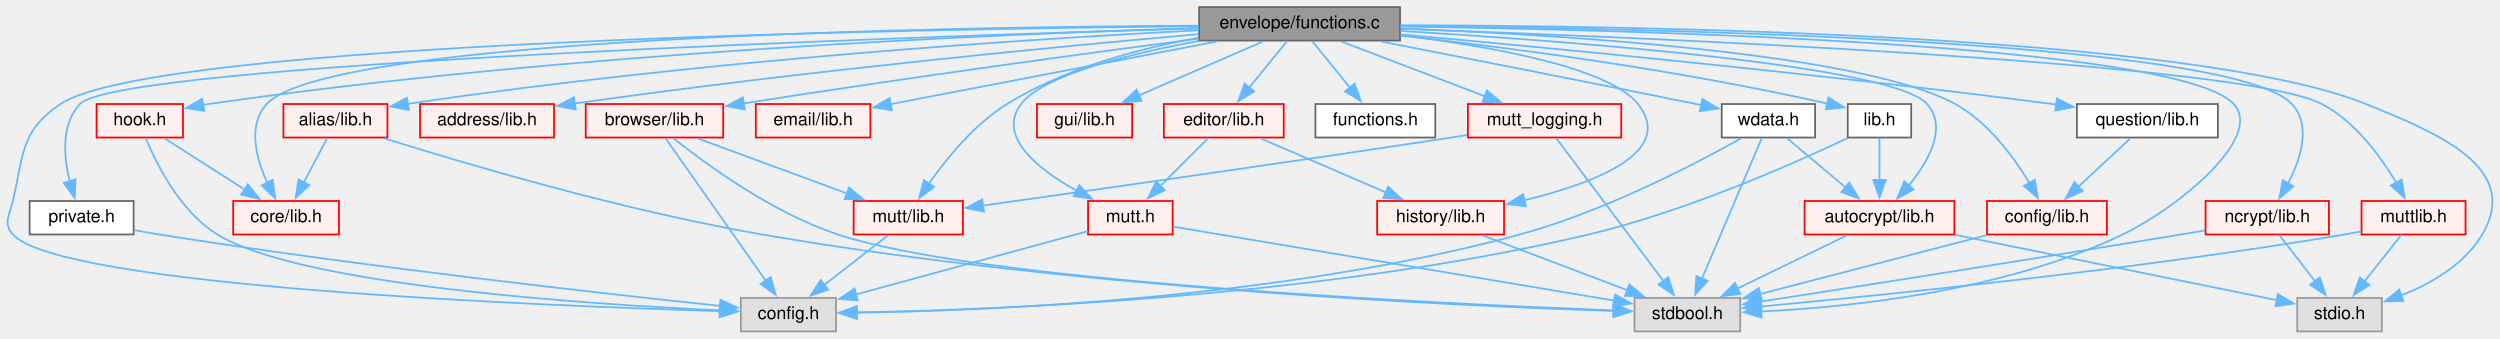
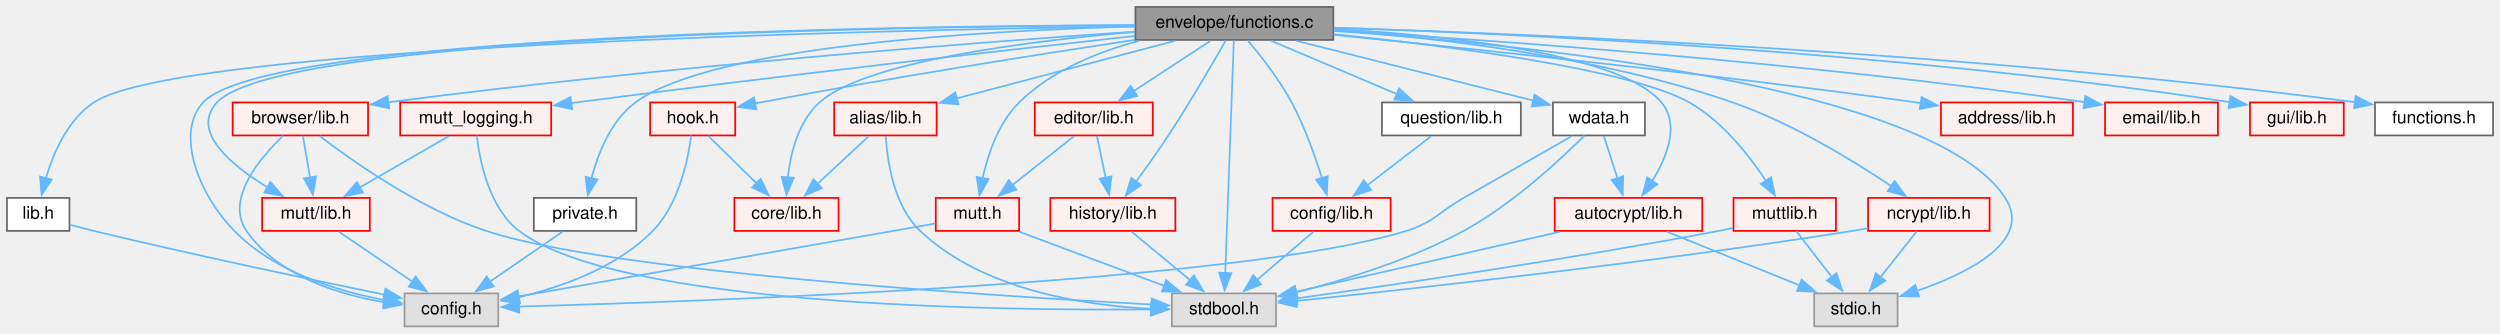
- <svg xmlns="http://www.w3.org/2000/svg" xmlns:xlink="http://www.w3.org/1999/xlink" width="1418pt" height="192pt" viewBox="0.00 0.00 1418.36 192.00">
+ <svg xmlns="http://www.w3.org/2000/svg" xmlns:xlink="http://www.w3.org/1999/xlink" width="1440pt" height="192pt" viewBox="0.00 0.00 1440.00 192.00">
  <g id="graph0" class="graph" transform="scale(1 1) rotate(0) translate(4 188)">
    <g id="node1" class="node">
      <g id="a_node1">
        <a xlink:title="Envelope functions.">
-           <polygon fill="#999999" stroke="#666666" points="790.31,-184 676.31,-184 676.31,-165 790.31,-165 790.31,-184" />
-           <text text-anchor="middle" x="733.31" y="-172" font-family="Helvetica,sans-Serif" font-size="10.00">envelope/functions.c</text>
+           <polygon fill="#999999" stroke="#666666" points="764,-184 650,-184 650,-165 764,-165 764,-184" />
+           <text text-anchor="middle" x="707" y="-172" font-family="Helvetica,sans-Serif" font-size="10.00">envelope/functions.c</text>
        </a>
      </g>
    </g>
    <g id="node2" class="node">
      <g id="a_node2">
        <a xlink:title=" ">
-           <polygon fill="#e0e0e0" stroke="#999999" points="470.31,-19 416.31,-19 416.31,0 470.31,0 470.31,-19" />
-           <text text-anchor="middle" x="443.31" y="-7" font-family="Helvetica,sans-Serif" font-size="10.00">config.h</text>
+           <polygon fill="#e0e0e0" stroke="#999999" points="283,-19 229,-19 229,0 283,0 283,-19" />
+           <text text-anchor="middle" x="256" y="-7" font-family="Helvetica,sans-Serif" font-size="10.00">config.h</text>
        </a>
      </g>
    </g>
    <g id="edge1" class="edge">
-       <path fill="none" stroke="#63b8ff" d="M676.01,-173.14C517.86,-171.68 83.41,-164.47 30.31,-129 7.66,-113.88 9.47,-100.53 3.31,-74 1.4,-65.77 -2.35,-61.26 3.31,-55 29.99,-25.48 301.96,-14.59 404.48,-11.51" />
-       <polygon fill="#63b8ff" stroke="#63b8ff" points="404.43,-15.02 414.33,-11.23 404.23,-8.02 404.43,-15.02" />
+       <path fill="none" stroke="#63b8ff" d="M649.7,-173.53C507.83,-173.01 149.03,-167.83 113,-129 97.17,-111.94 109.4,-77.16 131,-55 153.86,-31.54 189.89,-20.42 217.4,-15.16" />
+       <polygon fill="#63b8ff" stroke="#63b8ff" points="217.85,-18.63 227.12,-13.5 216.67,-11.73 217.85,-18.63" />
    </g>
    <g id="node3" class="node">
      <g id="a_node3">
        <a xlink:title=" ">
-           <polygon fill="#e0e0e0" stroke="#999999" points="983.31,-19 923.31,-19 923.31,0 983.31,0 983.31,-19" />
-           <text text-anchor="middle" x="953.31" y="-7" font-family="Helvetica,sans-Serif" font-size="10.00">stdbool.h</text>
+           <polygon fill="#e0e0e0" stroke="#999999" points="731,-19 671,-19 671,0 731,0 731,-19" />
+           <text text-anchor="middle" x="701" y="-7" font-family="Helvetica,sans-Serif" font-size="10.00">stdbool.h</text>
        </a>
      </g>
    </g>
    <g id="edge2" class="edge">
-       <path fill="none" stroke="#63b8ff" d="M790.38,-172.97C920.78,-171.17 1231.78,-163.28 1263.31,-129 1280.67,-110.12 1231.54,-70.01 1200.31,-55 1133.27,-22.78 1045.81,-13.75 994.97,-11.3" />
-       <polygon fill="#63b8ff" stroke="#63b8ff" points="995.43,-7.81 985.3,-10.9 995.15,-14.81 995.43,-7.81" />
+       <path fill="none" stroke="#63b8ff" d="M706.68,-164.74C705.75,-139.53 703.06,-66.36 701.74,-30.62" />
+       <polygon fill="#63b8ff" stroke="#63b8ff" points="705.25,-30.68 701.38,-20.82 698.25,-30.94 705.25,-30.68" />
    </g>
    <g id="node4" class="node">
      <g id="a_node4">
        <a xlink:title=" ">
-           <polygon fill="#e0e0e0" stroke="#999999" points="1347.31,-19 1299.31,-19 1299.31,0 1347.31,0 1347.31,-19" />
-           <text text-anchor="middle" x="1323.31" y="-7" font-family="Helvetica,sans-Serif" font-size="10.00">stdio.h</text>
+           <polygon fill="#e0e0e0" stroke="#999999" points="1089,-19 1041,-19 1041,0 1089,0 1089,-19" />
+           <text text-anchor="middle" x="1065" y="-7" font-family="Helvetica,sans-Serif" font-size="10.00">stdio.h</text>
        </a>
      </g>
    </g>
    <g id="edge3" class="edge">
-       <path fill="none" stroke="#63b8ff" d="M790.52,-173.71C921.6,-173.5 1239.93,-168.76 1338.31,-129 1379.17,-112.49 1426.75,-92.93 1404.31,-55 1394.32,-38.12 1375.41,-27.22 1358.37,-20.43" />
-       <polygon fill="#63b8ff" stroke="#63b8ff" points="1359.57,-17.14 1348.98,-17.05 1357.2,-23.73 1359.57,-17.14" />
+       <path fill="none" stroke="#63b8ff" d="M764.34,-170.2C874.67,-162.44 1109.31,-138.53 1151,-74 1166.92,-49.36 1130.39,-30.93 1100.11,-20.45" />
+       <polygon fill="#63b8ff" stroke="#63b8ff" points="1101.37,-17.18 1090.78,-17.41 1099.21,-23.84 1101.37,-17.18" />
    </g>
    <g id="node5" class="node">
      <g id="a_node5">
        <a xlink:href="envelope_2private_8h.html" target="_top" xlink:title="Private Envelope Data.">
-           <polygon fill="white" stroke="#666666" points="71.81,-74 12.81,-74 12.81,-55 71.81,-55 71.81,-74" />
-           <text text-anchor="middle" x="42.31" y="-62" font-family="Helvetica,sans-Serif" font-size="10.00">private.h</text>
+           <polygon fill="white" stroke="#666666" points="362.5,-74 303.5,-74 303.5,-55 362.5,-55 362.5,-74" />
+           <text text-anchor="middle" x="333" y="-62" font-family="Helvetica,sans-Serif" font-size="10.00">private.h</text>
        </a>
      </g>
    </g>
    <g id="edge4" class="edge">
-       <path fill="none" stroke="#63b8ff" d="M675.82,-171.92C513.66,-167.19 62.9,-152.02 41.31,-129 30.58,-117.55 32.08,-99.21 35.54,-85.18" />
-       <polygon fill="#63b8ff" stroke="#63b8ff" points="38.87,-86.27 38.39,-75.68 32.16,-84.26 38.87,-86.27" />
+       <path fill="none" stroke="#63b8ff" d="M649.69,-172.71C563.66,-170.44 406.48,-161.79 362,-129 347.83,-118.55 340.4,-99.5 336.63,-84.99" />
+       <polygon fill="#63b8ff" stroke="#63b8ff" points="340.13,-84.64 334.57,-75.62 333.3,-86.14 340.13,-84.64" />
    </g>
    <g id="node6" class="node">
      <g id="a_node6">
        <a xlink:href="mutt_2lib_8h.html" target="_top" xlink:title="Convenience wrapper for the library headers.">
-           <polygon fill="#fff0f0" stroke="red" points="542.31,-74 480.31,-74 480.31,-55 542.31,-55 542.31,-74" />
-           <text text-anchor="middle" x="511.31" y="-62" font-family="Helvetica,sans-Serif" font-size="10.00">mutt/lib.h</text>
+           <polygon fill="#fff0f0" stroke="red" points="209,-74 147,-74 147,-55 209,-55 209,-74" />
+           <text text-anchor="middle" x="178" y="-62" font-family="Helvetica,sans-Serif" font-size="10.00">mutt/lib.h</text>
        </a>
      </g>
    </g>
    <g id="edge6" class="edge">
-       <path fill="none" stroke="#63b8ff" d="M675.82,-166.56C642.24,-160.51 600.15,-149.36 567.31,-129 548.81,-117.53 532.98,-98.09 522.92,-83.73" />
-       <polygon fill="#63b8ff" stroke="#63b8ff" points="525.96,-81.99 517.49,-75.62 520.14,-85.88 525.96,-81.99" />
+       <path fill="none" stroke="#63b8ff" d="M649.7,-173.47C509.21,-172.79 156.46,-167.26 121,-129 105.61,-112.4 128.9,-92.99 150.18,-80.04" />
+       <polygon fill="#63b8ff" stroke="#63b8ff" points="151.73,-83.19 158.66,-75.17 148.25,-77.12 151.73,-83.19" />
    </g>
    <g id="node7" class="node">
      <g id="a_node7">
        <a xlink:href="address_2lib_8h.html" target="_top" xlink:title="Email Address Handling.">
-           <polygon fill="#fff0f0" stroke="red" points="310.31,-129 234.31,-129 234.31,-110 310.31,-110 310.31,-129" />
-           <text text-anchor="middle" x="272.31" y="-117" font-family="Helvetica,sans-Serif" font-size="10.00">address/lib.h</text>
+           <polygon fill="#fff0f0" stroke="red" points="1190,-129 1114,-129 1114,-110 1190,-110 1190,-129" />
+           <text text-anchor="middle" x="1152" y="-117" font-family="Helvetica,sans-Serif" font-size="10.00">address/lib.h</text>
        </a>
      </g>
    </g>
    <g id="edge8" class="edge">
-       <path fill="none" stroke="#63b8ff" d="M675.89,-168.64C597.99,-161.76 454.27,-148.04 321.88,-129.28" />
-       <polygon fill="#63b8ff" stroke="#63b8ff" points="322.64,-125.85 312.24,-127.9 321.65,-132.78 322.64,-125.85" />
+       <path fill="none" stroke="#63b8ff" d="M764.39,-167.9C841.03,-160.21 980.97,-145.46 1100,-129 1100.83,-128.88 1101.67,-128.77 1102.52,-128.65" />
+       <polygon fill="#63b8ff" stroke="#63b8ff" points="1102.82,-132.14 1112.2,-127.2 1101.79,-125.22 1102.82,-132.14" />
    </g>
    <g id="node8" class="node">
      <g id="a_node8">
        <a xlink:href="config_2lib_8h.html" target="_top" xlink:title="Convenience wrapper for the config headers.">
-           <polygon fill="#fff0f0" stroke="red" points="1191.31,-74 1123.31,-74 1123.31,-55 1191.31,-55 1191.31,-74" />
-           <text text-anchor="middle" x="1157.31" y="-62" font-family="Helvetica,sans-Serif" font-size="10.00">config/lib.h</text>
+           <polygon fill="#fff0f0" stroke="red" points="797,-74 729,-74 729,-55 797,-55 797,-74" />
+           <text text-anchor="middle" x="763" y="-62" font-family="Helvetica,sans-Serif" font-size="10.00">config/lib.h</text>
        </a>
      </g>
    </g>
    <g id="edge9" class="edge">
-       <path fill="none" stroke="#63b8ff" d="M790.74,-171.82C881.32,-168.32 1052.49,-157.98 1105.31,-129 1124.01,-118.74 1138.62,-98.77 1147.53,-83.95" />
-       <polygon fill="#63b8ff" stroke="#63b8ff" points="1150.37,-86.03 1152.24,-75.61 1144.27,-82.59 1150.37,-86.03" />
+       <path fill="none" stroke="#63b8ff" d="M714.64,-164.82C721.93,-156.2 732.81,-142.39 740,-129 747.48,-115.07 753.47,-98.19 757.45,-85.33" />
+       <polygon fill="#63b8ff" stroke="#63b8ff" points="760.76,-86.51 760.22,-75.92 754.04,-84.53 760.76,-86.51" />
    </g>
    <g id="node9" class="node">
      <g id="a_node9">
        <a xlink:href="email_2lib_8h.html" target="_top" xlink:title="Structs that make up an email.">
-           <polygon fill="#fff0f0" stroke="red" points="489.81,-129 424.81,-129 424.81,-110 489.81,-110 489.81,-129" />
-           <text text-anchor="middle" x="457.31" y="-117" font-family="Helvetica,sans-Serif" font-size="10.00">email/lib.h</text>
+           <polygon fill="#fff0f0" stroke="red" points="1273.5,-129 1208.5,-129 1208.5,-110 1273.5,-110 1273.5,-129" />
+           <text text-anchor="middle" x="1241" y="-117" font-family="Helvetica,sans-Serif" font-size="10.00">email/lib.h</text>
        </a>
      </g>
    </g>
    <g id="edge11" class="edge">
-       <path fill="none" stroke="#63b8ff" d="M686.49,-164.51C634.7,-154.56 551.89,-138.66 501.27,-128.94" />
-       <polygon fill="#63b8ff" stroke="#63b8ff" points="502.02,-125.52 491.54,-127.07 500.7,-132.4 502.02,-125.52" />
+       <path fill="none" stroke="#63b8ff" d="M764.43,-170.35C854.42,-164.97 1034.32,-152.41 1196.87,-129.14" />
+       <polygon fill="#63b8ff" stroke="#63b8ff" points="1197.15,-132.64 1206.55,-127.74 1196.15,-125.71 1197.15,-132.64" />
    </g>
    <g id="node10" class="node">
      <g id="a_node10">
        <a xlink:href="core_2lib_8h.html" target="_top" xlink:title="Convenience wrapper for the core headers.">
-           <polygon fill="#fff0f0" stroke="red" points="188.31,-74 128.31,-74 128.31,-55 188.31,-55 188.31,-74" />
-           <text text-anchor="middle" x="158.31" y="-62" font-family="Helvetica,sans-Serif" font-size="10.00">core/lib.h</text>
+           <polygon fill="#fff0f0" stroke="red" points="479,-74 419,-74 419,-55 479,-55 479,-74" />
+           <text text-anchor="middle" x="449" y="-62" font-family="Helvetica,sans-Serif" font-size="10.00">core/lib.h</text>
        </a>
      </g>
    </g>
    <g id="edge12" class="edge">
-       <path fill="none" stroke="#63b8ff" d="M676.01,-173.47C535.52,-172.79 182.77,-167.26 147.31,-129 136.27,-117.09 141.29,-98.26 147.7,-84.2" />
-       <polygon fill="#63b8ff" stroke="#63b8ff" points="150.71,-86 152.17,-75.51 144.49,-82.8 150.71,-86" />
+       <path fill="none" stroke="#63b8ff" d="M649.65,-169.62C587.65,-164.28 494.17,-152.52 468,-129 455.82,-118.05 451.31,-99.65 449.71,-85.47" />
+       <polygon fill="#63b8ff" stroke="#63b8ff" points="453.23,-85.62 449.03,-75.89 446.24,-86.12 453.23,-85.62" />
    </g>
    <g id="node11" class="node">
      <g id="a_node11">
        <a xlink:href="alias_2lib_8h.html" target="_top" xlink:title="Email Aliases.">
-           <polygon fill="#fff0f0" stroke="red" points="215.81,-129 156.81,-129 156.81,-110 215.81,-110 215.81,-129" />
-           <text text-anchor="middle" x="186.31" y="-117" font-family="Helvetica,sans-Serif" font-size="10.00">alias/lib.h</text>
+           <polygon fill="#fff0f0" stroke="red" points="535.5,-129 476.5,-129 476.5,-110 535.5,-110 535.5,-129" />
+           <text text-anchor="middle" x="506" y="-117" font-family="Helvetica,sans-Serif" font-size="10.00">alias/lib.h</text>
        </a>
      </g>
    </g>
    <g id="edge13" class="edge">
-       <path fill="none" stroke="#63b8ff" d="M675.89,-170.85C583.54,-166.08 396.14,-154.24 227.39,-129.1" />
-       <polygon fill="#63b8ff" stroke="#63b8ff" points="227.95,-125.65 217.54,-127.62 226.91,-132.57 227.95,-125.65" />
+       <path fill="none" stroke="#63b8ff" d="M672.9,-164.51C638.09,-155.33 584.03,-141.07 546.92,-131.29" />
+       <polygon fill="#63b8ff" stroke="#63b8ff" points="548.02,-127.96 537.46,-128.79 546.23,-134.73 548.02,-127.96" />
    </g>
    <g id="node12" class="node">
      <g id="a_node12">
        <a xlink:href="gui_2lib_8h.html" target="_top" xlink:title="Convenience wrapper for the gui headers.">
-           <polygon fill="#fff0f0" stroke="red" points="638.31,-129 584.31,-129 584.31,-110 638.31,-110 638.31,-129" />
-           <text text-anchor="middle" x="611.31" y="-117" font-family="Helvetica,sans-Serif" font-size="10.00">gui/lib.h</text>
+           <polygon fill="#fff0f0" stroke="red" points="1346,-129 1292,-129 1292,-110 1346,-110 1346,-129" />
+           <text text-anchor="middle" x="1319" y="-117" font-family="Helvetica,sans-Serif" font-size="10.00">gui/lib.h</text>
        </a>
      </g>
    </g>
    <g id="edge16" class="edge">
-       <path fill="none" stroke="#63b8ff" d="M712.61,-164.51C693.31,-156.12 664.25,-143.5 642.19,-133.92" />
-       <polygon fill="#63b8ff" stroke="#63b8ff" points="643.65,-130.74 633.09,-129.96 640.86,-137.16 643.65,-130.74" />
+       <path fill="none" stroke="#63b8ff" d="M764.16,-172.01C866.05,-168.72 1085.88,-158.75 1280.28,-129.18" />
+       <polygon fill="#63b8ff" stroke="#63b8ff" points="1280.72,-132.66 1290.07,-127.67 1279.66,-125.74 1280.72,-132.66" />
    </g>
    <g id="node13" class="node">
      <g id="a_node13">
        <a xlink:href="mutt_8h.html" target="_top" xlink:title="Many unsorted constants and some structs.">
-           <polygon fill="#fff0f0" stroke="red" points="661.31,-74 613.31,-74 613.31,-55 661.31,-55 661.31,-74" />
-           <text text-anchor="middle" x="637.31" y="-62" font-family="Helvetica,sans-Serif" font-size="10.00">mutt.h</text>
+           <polygon fill="#fff0f0" stroke="red" points="583,-74 535,-74 535,-55 583,-55 583,-74" />
+           <text text-anchor="middle" x="559" y="-62" font-family="Helvetica,sans-Serif" font-size="10.00">mutt.h</text>
        </a>
      </g>
    </g>
    <g id="edge17" class="edge">
-       <path fill="none" stroke="#63b8ff" d="M676.16,-164.79C636.14,-157.39 587.7,-145.36 575.31,-129 561.42,-110.66 584.84,-92.1 606.76,-79.83" />
-       <polygon fill="#63b8ff" stroke="#63b8ff" points="608.34,-82.95 615.57,-75.2 605.09,-76.75 608.34,-82.95" />
+       <path fill="none" stroke="#63b8ff" d="M652.34,-164.57C628.45,-158.2 601.67,-147.36 583,-129 571.16,-117.36 565.08,-99.3 562.01,-85.41" />
+       <polygon fill="#63b8ff" stroke="#63b8ff" points="565.47,-84.83 560.23,-75.62 558.58,-86.09 565.47,-84.83" />
    </g>
    <g id="node14" class="node">
      <g id="a_node14">
        <a xlink:href="envelope_2functions_8h.html" target="_top" xlink:title="Envelope functions.">
-           <polygon fill="white" stroke="#666666" points="810.31,-129 742.31,-129 742.31,-110 810.31,-110 810.31,-129" />
-           <text text-anchor="middle" x="776.31" y="-117" font-family="Helvetica,sans-Serif" font-size="10.00">functions.h</text>
+           <polygon fill="white" stroke="#666666" points="1432,-129 1364,-129 1364,-110 1432,-110 1432,-129" />
+           <text text-anchor="middle" x="1398" y="-117" font-family="Helvetica,sans-Serif" font-size="10.00">functions.h</text>
        </a>
      </g>
    </g>
    <g id="edge20" class="edge">
-       <path fill="none" stroke="#63b8ff" d="M740.41,-164.75C746.23,-157.58 754.64,-147.2 761.87,-138.3" />
-       <polygon fill="#63b8ff" stroke="#63b8ff" points="764.52,-140.59 768.1,-130.62 759.08,-136.18 764.52,-140.59" />
+       <path fill="none" stroke="#63b8ff" d="M764.45,-172C875.94,-168.55 1129.53,-158.12 1352.53,-129.15" />
+       <polygon fill="#63b8ff" stroke="#63b8ff" points="1352.84,-132.64 1362.3,-127.86 1351.93,-125.7 1352.84,-132.64" />
    </g>
    <g id="node15" class="node">
      <g id="a_node15">
        <a xlink:href="envelope_2lib_8h.html" target="_top" xlink:title="Envelope-editing Window.">
-           <polygon fill="white" stroke="#666666" points="1080.31,-129 1044.31,-129 1044.31,-110 1080.31,-110 1080.31,-129" />
-           <text text-anchor="middle" x="1062.31" y="-117" font-family="Helvetica,sans-Serif" font-size="10.00">lib.h</text>
+           <polygon fill="white" stroke="#666666" points="36,-74 0,-74 0,-55 36,-55 36,-74" />
+           <text text-anchor="middle" x="18" y="-62" font-family="Helvetica,sans-Serif" font-size="10.00">lib.h</text>
        </a>
      </g>
    </g>
    <g id="edge21" class="edge">
-       <path fill="none" stroke="#63b8ff" d="M790.58,-167.8C849.26,-161.35 943.21,-149.34 1032.66,-129.29" />
-       <polygon fill="#63b8ff" stroke="#63b8ff" points="1033.38,-132.72 1042.35,-127.08 1031.82,-125.9 1033.38,-132.72" />
+       <path fill="none" stroke="#63b8ff" d="M649.7,-172.83C498.92,-170.63 99.33,-161.73 50,-129 35.05,-119.08 26.76,-99.96 22.39,-85.29" />
+       <polygon fill="#63b8ff" stroke="#63b8ff" points="25.82,-84.58 19.95,-75.77 19.04,-86.32 25.82,-84.58" />
    </g>
    <g id="node16" class="node">
      <g id="a_node16">
-         <a xlink:href="autocrypt_2lib_8h.html" target="_top" xlink:title="Autocrypt end-to-end encryption.">
-           <polygon fill="#fff0f0" stroke="red" points="1104.81,-74 1019.81,-74 1019.81,-55 1104.81,-55 1104.81,-74" />
-           <text text-anchor="middle" x="1062.31" y="-62" font-family="Helvetica,sans-Serif" font-size="10.00">autocrypt/lib.h</text>
-         </a>
-       </g>
-     </g>
-     <g id="edge53" class="edge">
-       <path fill="none" stroke="#63b8ff" d="M790.46,-170.44C886.05,-164.73 1069.88,-151 1089.31,-129 1101.03,-115.72 1090.2,-96.59 1078.96,-82.81" />
-       <polygon fill="#63b8ff" stroke="#63b8ff" points="1081.64,-80.55 1072.39,-75.39 1076.4,-85.19 1081.64,-80.55" />
+         <a xlink:href="browser_2lib_8h.html" target="_top" xlink:title="Select a Mailbox from a list.">
+           <polygon fill="#fff0f0" stroke="red" points="208,-129 130,-129 130,-110 208,-110 208,-129" />
+           <text text-anchor="middle" x="169" y="-117" font-family="Helvetica,sans-Serif" font-size="10.00">browser/lib.h</text>
+         </a>
+       </g>
+     </g>
+     <g id="edge23" class="edge">
+       <path fill="none" stroke="#63b8ff" d="M649.62,-169.79C560.15,-163.68 381.75,-150.15 219.43,-129.07" />
+       <polygon fill="#63b8ff" stroke="#63b8ff" points="220.14,-125.63 209.77,-127.8 219.23,-132.57 220.14,-125.63" />
    </g>
    <g id="node17" class="node">
      <g id="a_node17">
-         <a xlink:href="browser_2lib_8h.html" target="_top" xlink:title="Select a Mailbox from a list.">
-           <polygon fill="#fff0f0" stroke="red" points="406.31,-129 328.31,-129 328.31,-110 406.31,-110 406.31,-129" />
-           <text text-anchor="middle" x="367.31" y="-117" font-family="Helvetica,sans-Serif" font-size="10.00">browser/lib.h</text>
-         </a>
-       </g>
-     </g>
-     <g id="edge26" class="edge">
-       <path fill="none" stroke="#63b8ff" d="M676.06,-166.12C614.69,-158.07 514.11,-144.47 417.71,-129.33" />
-       <polygon fill="#63b8ff" stroke="#63b8ff" points="418.5,-125.91 408.08,-127.81 417.41,-132.83 418.5,-125.91" />
+         <a xlink:href="editor_2lib_8h.html" target="_top" xlink:title="Edit a string.">
+           <polygon fill="#fff0f0" stroke="red" points="660,-129 592,-129 592,-110 660,-110 660,-129" />
+           <text text-anchor="middle" x="626" y="-117" font-family="Helvetica,sans-Serif" font-size="10.00">editor/lib.h</text>
+         </a>
+       </g>
+     </g>
+     <g id="edge27" class="edge">
+       <path fill="none" stroke="#63b8ff" d="M693.26,-164.51C681.2,-156.62 663.41,-144.98 649.16,-135.65" />
+       <polygon fill="#63b8ff" stroke="#63b8ff" points="651.09,-132.73 640.8,-130.19 647.26,-138.59 651.09,-132.73" />
    </g>
    <g id="node18" class="node">
      <g id="a_node18">
-         <a xlink:href="editor_2lib_8h.html" target="_top" xlink:title="Edit a string.">
-           <polygon fill="#fff0f0" stroke="red" points="724.31,-129 656.31,-129 656.31,-110 724.31,-110 724.31,-129" />
-           <text text-anchor="middle" x="690.31" y="-117" font-family="Helvetica,sans-Serif" font-size="10.00">editor/lib.h</text>
-         </a>
-       </g>
-     </g>
-     <g id="edge30" class="edge">
-       <path fill="none" stroke="#63b8ff" d="M726.21,-164.75C720.39,-157.58 711.97,-147.2 704.75,-138.3" />
-       <polygon fill="#63b8ff" stroke="#63b8ff" points="707.54,-136.18 698.52,-130.62 702.1,-140.59 707.54,-136.18" />
+         <a xlink:href="history_2lib_8h.html" target="_top" xlink:title="Read/write command history from/to a file.">
+           <polygon fill="#fff0f0" stroke="red" points="673,-74 601,-74 601,-55 673,-55 673,-74" />
+           <text text-anchor="middle" x="637" y="-62" font-family="Helvetica,sans-Serif" font-size="10.00">history/lib.h</text>
+         </a>
+       </g>
+     </g>
+     <g id="edge31" class="edge">
+       <path fill="none" stroke="#63b8ff" d="M702.06,-164.73C695.02,-152.35 681.56,-129.11 669,-110 663.12,-101.05 656.23,-91.38 650.35,-83.34" />
+       <polygon fill="#63b8ff" stroke="#63b8ff" points="653.26,-81.39 644.5,-75.43 647.63,-85.55 653.26,-81.39" />
    </g>
    <g id="node19" class="node">
      <g id="a_node19">
-         <a xlink:href="history_2lib_8h.html" target="_top" xlink:title="Read/write command history from/to a file.">
-           <polygon fill="#fff0f0" stroke="red" points="849.31,-74 777.31,-74 777.31,-55 849.31,-55 849.31,-74" />
-           <text text-anchor="middle" x="813.31" y="-62" font-family="Helvetica,sans-Serif" font-size="10.00">history/lib.h</text>
-         </a>
-       </g>
-     </g>
-     <g id="edge34" class="edge">
-       <path fill="none" stroke="#63b8ff" d="M790.71,-168C841.04,-161.85 908.7,-149.89 925.31,-129 947.06,-101.63 900.41,-84 860.83,-74.42" />
-       <polygon fill="#63b8ff" stroke="#63b8ff" points="861.66,-71.02 851.13,-72.21 860.11,-77.85 861.66,-71.02" />
+         <a xlink:href="ncrypt_2lib_8h.html" target="_top" xlink:title="API for encryption/signing of emails.">
+           <polygon fill="#fff0f0" stroke="red" points="1142,-74 1072,-74 1072,-55 1142,-55 1142,-74" />
+           <text text-anchor="middle" x="1107" y="-62" font-family="Helvetica,sans-Serif" font-size="10.00">ncrypt/lib.h</text>
+         </a>
+       </g>
+     </g>
+     <g id="edge32" class="edge">
+       <path fill="none" stroke="#63b8ff" d="M764.26,-170.64C823.25,-166.32 917.16,-155.57 994,-129 1027.97,-117.26 1063.53,-95.45 1085.48,-80.71" />
+       <polygon fill="#63b8ff" stroke="#63b8ff" points="1087.31,-83.7 1093.58,-75.16 1083.35,-77.93 1087.31,-83.7" />
    </g>
    <g id="node20" class="node">
      <g id="a_node20">
-         <a xlink:href="ncrypt_2lib_8h.html" target="_top" xlink:title="API for encryption/signing of emails.">
-           <polygon fill="#fff0f0" stroke="red" points="1317.31,-74 1247.31,-74 1247.31,-55 1317.31,-55 1317.31,-74" />
-           <text text-anchor="middle" x="1282.31" y="-62" font-family="Helvetica,sans-Serif" font-size="10.00">ncrypt/lib.h</text>
+         <a xlink:href="question_2lib_8h.html" target="_top" xlink:title="Ask the user a question.">
+           <polygon fill="white" stroke="#666666" points="872,-129 792,-129 792,-110 872,-110 872,-129" />
+           <text text-anchor="middle" x="832" y="-117" font-family="Helvetica,sans-Serif" font-size="10.00">question/lib.h</text>
        </a>
      </g>
    </g>
    <g id="edge35" class="edge">
-       <path fill="none" stroke="#63b8ff" d="M790.61,-173.27C927.08,-172.14 1262.48,-165.61 1296.31,-129 1307.54,-116.84 1301.32,-97.78 1293.94,-83.71" />
-       <polygon fill="#63b8ff" stroke="#63b8ff" points="1297.18,-82.31 1289.12,-75.43 1291.13,-85.83 1297.18,-82.31" />
+       <path fill="none" stroke="#63b8ff" d="M728.2,-164.51C748.08,-156.08 778.03,-143.38 800.66,-133.79" />
+       <polygon fill="#63b8ff" stroke="#63b8ff" points="801.87,-137.07 809.72,-129.95 799.14,-130.63 801.87,-137.07" />
    </g>
    <g id="node21" class="node">
      <g id="a_node21">
-         <a xlink:href="question_2lib_8h.html" target="_top" xlink:title="Ask the user a question.">
-           <polygon fill="white" stroke="#666666" points="1254.31,-129 1174.31,-129 1174.31,-110 1254.31,-110 1254.31,-129" />
-           <text text-anchor="middle" x="1214.31" y="-117" font-family="Helvetica,sans-Serif" font-size="10.00">question/lib.h</text>
-         </a>
-       </g>
-     </g>
-     <g id="edge38" class="edge">
-       <path fill="none" stroke="#63b8ff" d="M790.75,-168.48C872.84,-161.08 1028.39,-146.24 1160.31,-129 1161.14,-128.89 1161.97,-128.78 1162.82,-128.67" />
-       <polygon fill="#63b8ff" stroke="#63b8ff" points="1163.04,-132.17 1172.45,-127.3 1162.05,-125.24 1163.04,-132.17" />
+         <a xlink:href="hook_8h.html" target="_top" xlink:title="Parse and execute user-defined hooks.">
+           <polygon fill="#fff0f0" stroke="red" points="419.5,-129 370.5,-129 370.5,-110 419.5,-110 419.5,-129" />
+           <text text-anchor="middle" x="395" y="-117" font-family="Helvetica,sans-Serif" font-size="10.00">hook.h</text>
+         </a>
+       </g>
+     </g>
+     <g id="edge37" class="edge">
+       <path fill="none" stroke="#63b8ff" d="M649.59,-165.05C594.24,-156.68 508.18,-143.12 434,-129 432.99,-128.81 431.96,-128.61 430.93,-128.4" />
+       <polygon fill="#63b8ff" stroke="#63b8ff" points="431.7,-124.99 421.2,-126.4 430.29,-131.85 431.7,-124.99" />
    </g>
    <g id="node22" class="node">
      <g id="a_node22">
-         <a xlink:href="hook_8h.html" target="_top" xlink:title="Parse and execute user-defined hooks.">
-           <polygon fill="#fff0f0" stroke="red" points="99.81,-129 50.81,-129 50.81,-110 99.81,-110 99.81,-129" />
-           <text text-anchor="middle" x="75.31" y="-117" font-family="Helvetica,sans-Serif" font-size="10.00">hook.h</text>
+         <a xlink:href="mutt__logging_8h.html" target="_top" xlink:title="NeoMutt Logging.">
+           <polygon fill="#fff0f0" stroke="red" points="313.5,-129 226.5,-129 226.5,-110 313.5,-110 313.5,-129" />
+           <text text-anchor="middle" x="270" y="-117" font-family="Helvetica,sans-Serif" font-size="10.00">mutt_logging.h</text>
        </a>
      </g>
    </g>
    <g id="edge40" class="edge">
-       <path fill="none" stroke="#63b8ff" d="M675.84,-172.11C566.15,-168.84 319.59,-158.59 114.31,-129 113.29,-128.85 112.26,-128.69 111.21,-128.53" />
-       <polygon fill="#63b8ff" stroke="#63b8ff" points="111.93,-125.1 101.46,-126.71 110.65,-131.98 111.93,-125.1" />
+       <path fill="none" stroke="#63b8ff" d="M649.79,-167.3C575.53,-159.13 441.96,-144.04 328,-129 326.98,-128.87 325.96,-128.73 324.93,-128.59" />
+       <polygon fill="#63b8ff" stroke="#63b8ff" points="325.57,-125.15 315.18,-127.25 324.61,-132.08 325.57,-125.15" />
    </g>
    <g id="node23" class="node">
      <g id="a_node23">
-         <a xlink:href="mutt__logging_8h.html" target="_top" xlink:title="NeoMutt Logging.">
-           <polygon fill="#fff0f0" stroke="red" points="915.81,-129 828.81,-129 828.81,-110 915.81,-110 915.81,-129" />
-           <text text-anchor="middle" x="872.31" y="-117" font-family="Helvetica,sans-Serif" font-size="10.00">mutt_logging.h</text>
+         <a xlink:href="muttlib_8h.html" target="_top" xlink:title="Some miscellaneous functions.">
+           <polygon fill="#fff0f0" stroke="red" points="1053.5,-74 994.5,-74 994.5,-55 1053.5,-55 1053.5,-74" />
+           <text text-anchor="middle" x="1024" y="-62" font-family="Helvetica,sans-Serif" font-size="10.00">muttlib.h</text>
        </a>
      </g>
    </g>
    <g id="edge43" class="edge">
-       <path fill="none" stroke="#63b8ff" d="M756.89,-164.51C779.29,-155.97 813.21,-143.03 838.49,-133.4" />
-       <polygon fill="#63b8ff" stroke="#63b8ff" points="839.57,-136.73 847.66,-129.9 837.07,-130.19 839.57,-136.73" />
+       <path fill="none" stroke="#63b8ff" d="M764.27,-168.32C830.5,-161.55 934.82,-148.23 969,-129 988.02,-118.29 1003.6,-98.4 1013.26,-83.72" />
+       <polygon fill="#63b8ff" stroke="#63b8ff" points="1016.1,-85.79 1018.41,-75.45 1010.16,-82.09 1016.1,-85.79" />
    </g>
    <g id="node24" class="node">
      <g id="a_node24">
-         <a xlink:href="muttlib_8h.html" target="_top" xlink:title="Some miscellaneous functions.">
-           <polygon fill="#fff0f0" stroke="red" points="1394.81,-74 1335.81,-74 1335.81,-55 1394.81,-55 1394.81,-74" />
-           <text text-anchor="middle" x="1365.31" y="-62" font-family="Helvetica,sans-Serif" font-size="10.00">muttlib.h</text>
+         <a xlink:href="envelope_2wdata_8h.html" target="_top" xlink:title="Envelope Window Data.">
+           <polygon fill="white" stroke="#666666" points="943.5,-129 890.5,-129 890.5,-110 943.5,-110 943.5,-129" />
+           <text text-anchor="middle" x="917" y="-117" font-family="Helvetica,sans-Serif" font-size="10.00">wdata.h</text>
        </a>
      </g>
    </g>
    <g id="edge46" class="edge">
-       <path fill="none" stroke="#63b8ff" d="M790.74,-171.65C928.12,-166.86 1267.75,-152.75 1313.31,-129 1332.22,-119.14 1346.79,-99.1 1355.64,-84.16" />
-       <polygon fill="#63b8ff" stroke="#63b8ff" points="1358.53,-86.17 1360.31,-75.72 1352.4,-82.77 1358.53,-86.17" />
+       <path fill="none" stroke="#63b8ff" d="M742.62,-164.51C780.65,-154.91 840.64,-139.77 879.4,-129.99" />
+       <polygon fill="#63b8ff" stroke="#63b8ff" points="879.91,-133.47 888.75,-127.63 878.2,-126.68 879.91,-133.47" />
    </g>
    <g id="node25" class="node">
      <g id="a_node25">
-         <a xlink:href="envelope_2wdata_8h.html" target="_top" xlink:title="Envelope Window Data.">
-           <polygon fill="white" stroke="#666666" points="1025.81,-129 972.81,-129 972.81,-110 1025.81,-110 1025.81,-129" />
-           <text text-anchor="middle" x="999.31" y="-117" font-family="Helvetica,sans-Serif" font-size="10.00">wdata.h</text>
-         </a>
-       </g>
+         <a xlink:href="autocrypt_2lib_8h.html" target="_top" xlink:title="Autocrypt end-to-end encryption.">
+           <polygon fill="#fff0f0" stroke="red" points="976.5,-74 891.5,-74 891.5,-55 976.5,-55 976.5,-74" />
+           <text text-anchor="middle" x="934" y="-62" font-family="Helvetica,sans-Serif" font-size="10.00">autocrypt/lib.h</text>
+         </a>
+       </g>
+     </g>
+     <g id="edge52" class="edge">
+       <path fill="none" stroke="#63b8ff" d="M764.49,-171.34C829.52,-167.55 929.45,-157.19 953,-129 963.7,-116.19 956.18,-97.52 947.65,-83.73" />
+       <polygon fill="#63b8ff" stroke="#63b8ff" points="950.6,-81.85 942.07,-75.57 944.82,-85.8 950.6,-81.85" />
+     </g>
+     <g id="edge5" class="edge">
+       <path fill="none" stroke="#63b8ff" d="M319.94,-54.51C308.48,-46.62 291.57,-34.98 278.02,-25.65" />
+       <polygon fill="#63b8ff" stroke="#63b8ff" points="280.34,-23 270.12,-20.22 276.37,-28.77 280.34,-23" />
+     </g>
+     <g id="edge7" class="edge">
+       <path fill="none" stroke="#63b8ff" d="M191.23,-54.51C202.84,-46.62 219.97,-34.98 233.7,-25.65" />
+       <polygon fill="#63b8ff" stroke="#63b8ff" points="235.41,-28.72 241.71,-20.21 231.47,-22.93 235.41,-28.72" />
+     </g>
+     <g id="edge10" class="edge">
+       <path fill="none" stroke="#63b8ff" d="M752.48,-54.51C743.61,-46.93 730.69,-35.88 720.01,-26.75" />
+       <polygon fill="#63b8ff" stroke="#63b8ff" points="722.39,-24.18 712.51,-20.34 717.84,-29.5 722.39,-24.18" />
+     </g>
+     <g id="edge14" class="edge">
+       <path fill="none" stroke="#63b8ff" d="M506.19,-109.72C506.98,-96.02 510.55,-69.61 526,-55 561.9,-21.06 619.9,-12.05 659.2,-10.13" />
+       <polygon fill="#63b8ff" stroke="#63b8ff" points="659.12,-13.63 668.99,-9.8 658.88,-6.64 659.12,-13.63" />
+     </g>
+     <g id="edge15" class="edge">
+       <path fill="none" stroke="#63b8ff" d="M496.33,-109.51C488.26,-102 476.53,-91.1 466.78,-82.03" />
+       <polygon fill="#63b8ff" stroke="#63b8ff" points="469.34,-79.63 459.63,-75.39 464.57,-84.76 469.34,-79.63" />
+     </g>
+     <g id="edge18" class="edge">
+       <path fill="none" stroke="#63b8ff" d="M534.72,-59.25C482.23,-50.07 357.86,-28.32 294.52,-17.24" />
+       <polygon fill="#63b8ff" stroke="#63b8ff" points="295.37,-13.83 284.92,-15.56 294.17,-20.73 295.37,-13.83" />
+     </g>
+     <g id="edge19" class="edge">
+       <path fill="none" stroke="#63b8ff" d="M583.09,-54.51C606.07,-45.93 640.94,-32.92 666.8,-23.27" />
+       <polygon fill="#63b8ff" stroke="#63b8ff" points="667.7,-26.66 675.85,-19.89 665.26,-20.1 667.7,-26.66" />
+     </g>
+     <g id="edge22" class="edge">
+       <path fill="none" stroke="#63b8ff" d="M36.24,-58.5C40.73,-57.31 45.53,-56.08 50,-55 108.08,-41.02 175.87,-26.77 217.35,-18.28" />
+       <polygon fill="#63b8ff" stroke="#63b8ff" points="218,-21.72 227.1,-16.3 216.6,-14.87 218,-21.72" />
+     </g>
+     <g id="edge24" class="edge">
+       <path fill="none" stroke="#63b8ff" d="M159.1,-109.84C145.87,-97.18 125.44,-73.16 138,-55 155.76,-29.32 190.36,-18.44 217.52,-13.84" />
+       <polygon fill="#63b8ff" stroke="#63b8ff" points="217.74,-17.35 227.14,-12.45 216.74,-10.42 217.74,-17.35" />
+     </g>
+     <g id="edge25" class="edge">
+       <path fill="none" stroke="#63b8ff" d="M180.07,-109.69C198.66,-95.43 237.86,-67.64 276,-55 346.5,-31.64 566.7,-17.6 659.31,-12.59" />
+       <polygon fill="#63b8ff" stroke="#63b8ff" points="659.41,-16.09 669.21,-12.06 659.04,-9.1 659.41,-16.09" />
+     </g>
+     <g id="edge26" class="edge">
+       <path fill="none" stroke="#63b8ff" d="M170.49,-109.75C171.6,-103.19 173.17,-93.95 174.59,-85.6" />
+       <polygon fill="#63b8ff" stroke="#63b8ff" points="178,-86.38 176.23,-75.93 171.1,-85.21 178,-86.38" />
+     </g>
+     <g id="edge28" class="edge">
+       <path fill="none" stroke="#63b8ff" d="M614.63,-109.51C604.95,-101.85 590.8,-90.66 579.19,-81.47" />
+       <polygon fill="#63b8ff" stroke="#63b8ff" points="581.4,-78.76 571.38,-75.3 577.06,-84.25 581.4,-78.76" />
+     </g>
+     <g id="edge29" class="edge">
+       <path fill="none" stroke="#63b8ff" d="M627.82,-109.75C629.18,-103.19 631.1,-93.95 632.83,-85.6" />
+       <polygon fill="#63b8ff" stroke="#63b8ff" points="636.23,-86.43 634.84,-75.92 629.38,-85 636.23,-86.43" />
+     </g>
+     <g id="edge30" class="edge">
+       <path fill="none" stroke="#63b8ff" d="M647.86,-54.51C657.11,-46.85 670.62,-35.66 681.71,-26.47" />
+       <polygon fill="#63b8ff" stroke="#63b8ff" points="683.67,-29.4 689.14,-20.32 679.2,-24.01 683.67,-29.4" />
+     </g>
+     <g id="edge33" class="edge">
+       <path fill="none" stroke="#63b8ff" d="M1071.97,-56.51C1068.94,-55.97 1065.92,-55.46 1063,-55 947.35,-36.74 809.92,-21.65 742.5,-14.67" />
+       <polygon fill="#63b8ff" stroke="#63b8ff" points="742.94,-11.19 732.64,-13.65 742.23,-18.16 742.94,-11.19" />
+     </g>
+     <g id="edge34" class="edge">
+       <path fill="none" stroke="#63b8ff" d="M1100.06,-54.75C1094.38,-47.58 1086.16,-37.2 1079.11,-28.3" />
+       <polygon fill="#63b8ff" stroke="#63b8ff" points="1081.98,-26.29 1073.03,-20.63 1076.49,-30.64 1081.98,-26.29" />
+     </g>
+     <g id="edge36" class="edge">
+       <path fill="none" stroke="#63b8ff" d="M820.3,-109.51C810.22,-101.77 795.46,-90.43 783.44,-81.2" />
+       <polygon fill="#63b8ff" stroke="#63b8ff" points="785.79,-78.6 775.73,-75.28 781.53,-84.15 785.79,-78.6" />
+     </g>
+     <g id="edge38" class="edge">
+       <path fill="none" stroke="#63b8ff" d="M394.15,-109.91C392.38,-96.47 387.11,-70.4 372,-55 351.3,-33.91 319.53,-22.64 294.47,-16.73" />
+       <polygon fill="#63b8ff" stroke="#63b8ff" points="295.48,-13.37 284.97,-14.69 294.01,-20.22 295.48,-13.37" />
+     </g>
+     <g id="edge39" class="edge">
+       <path fill="none" stroke="#63b8ff" d="M403.92,-109.75C411.45,-102.35 422.47,-91.54 431.73,-82.45" />
+       <polygon fill="#63b8ff" stroke="#63b8ff" points="434.12,-85 438.81,-75.5 429.22,-80.01 434.12,-85" />
+     </g>
+     <g id="edge41" class="edge">
+       <path fill="none" stroke="#63b8ff" d="M270.66,-109.85C272.23,-95.84 277.49,-68.38 295,-55 351.34,-11.95 567.42,-9.01 659.28,-9.78" />
+       <polygon fill="#63b8ff" stroke="#63b8ff" points="659.07,-13.27 669.11,-9.88 659.15,-6.27 659.07,-13.27" />
+     </g>
+     <g id="edge42" class="edge">
+       <path fill="none" stroke="#63b8ff" d="M254.39,-109.51C240.3,-101.39 219.31,-89.3 202.9,-79.85" />
+       <polygon fill="#63b8ff" stroke="#63b8ff" points="205.1,-77.07 194.69,-75.11 201.61,-83.14 205.1,-77.07" />
+     </g>
+     <g id="edge44" class="edge">
+       <path fill="none" stroke="#63b8ff" d="M994.17,-56.63C991.41,-56.06 988.66,-55.5 986,-55 899.87,-38.66 798.28,-23.86 742.63,-16.13" />
+       <polygon fill="#63b8ff" stroke="#63b8ff" points="743.36,-12.7 732.98,-14.8 742.41,-19.64 743.36,-12.7" />
+     </g>
+     <g id="edge45" class="edge">
+       <path fill="none" stroke="#63b8ff" d="M1030.77,-54.75C1036.32,-47.58 1044.34,-37.2 1051.23,-28.3" />
+       <polygon fill="#63b8ff" stroke="#63b8ff" points="1053.81,-30.69 1057.16,-20.64 1048.27,-26.41 1053.81,-30.69" />
+     </g>
+     <g id="edge47" class="edge">
+       <path fill="none" stroke="#63b8ff" d="M901.45,-109.65C885.7,-100.69 860.64,-86.4 839,-74 824.32,-65.58 822.16,-60.03 806,-55 710.34,-25.24 403.85,-14.41 294.89,-11.44" />
+       <polygon fill="#63b8ff" stroke="#63b8ff" points="295.1,-7.94 285.01,-11.17 294.91,-14.94 295.1,-7.94" />
+     </g>
+     <g id="edge48" class="edge">
+       <path fill="none" stroke="#63b8ff" d="M908.66,-109.9C895.18,-96.43 867.23,-70.34 839,-55 808.48,-38.42 770.76,-26.78 742.48,-19.58" />
+       <polygon fill="#63b8ff" stroke="#63b8ff" points="743.39,-16.2 732.84,-17.21 741.72,-23 743.39,-16.2" />
    </g>
    <g id="edge49" class="edge">
-       <path fill="none" stroke="#63b8ff" d="M779.44,-164.5C824.94,-155.6 896.45,-141.53 958.31,-129 959.31,-128.8 960.32,-128.59 961.34,-128.38" />
-       <polygon fill="#63b8ff" stroke="#63b8ff" points="961.83,-131.86 970.93,-126.42 960.43,-125 961.83,-131.86" />
-     </g>
-     <g id="edge5" class="edge">
-       <path fill="none" stroke="#63b8ff" d="M72.08,-57.47C76.83,-56.59 81.7,-55.73 86.31,-55 201.58,-36.7 338.79,-21.41 404.49,-14.48" />
-       <polygon fill="#63b8ff" stroke="#63b8ff" points="404.81,-17.96 414.4,-13.44 404.09,-11 404.81,-17.96" />
-     </g>
-     <g id="edge7" class="edge">
-       <path fill="none" stroke="#63b8ff" d="M499.77,-54.51C489.85,-46.77 475.3,-35.43 463.45,-26.2" />
-       <polygon fill="#63b8ff" stroke="#63b8ff" points="465.91,-23.68 455.87,-20.29 461.6,-29.2 465.91,-23.68" />
-     </g>
-     <g id="edge10" class="edge">
-       <path fill="none" stroke="#63b8ff" d="M1123.16,-54.63C1087.8,-45.44 1032.53,-31.08 994.71,-21.25" />
-       <polygon fill="#63b8ff" stroke="#63b8ff" points="995.59,-17.87 985.03,-18.74 993.83,-24.64 995.59,-17.87" />
-     </g>
-     <g id="edge14" class="edge">
-       <path fill="none" stroke="#63b8ff" d="M213.91,-109.59C258.5,-95.58 349.33,-68.6 428.31,-55 606.46,-24.31 822.43,-14.49 911.66,-11.6" />
-       <polygon fill="#63b8ff" stroke="#63b8ff" points="911.49,-15.11 921.38,-11.3 911.28,-8.11 911.49,-15.11" />
-     </g>
-     <g id="edge15" class="edge">
-       <path fill="none" stroke="#63b8ff" d="M181.69,-109.75C178.06,-102.88 172.88,-93.08 168.32,-84.45" />
-       <polygon fill="#63b8ff" stroke="#63b8ff" points="171.51,-82.99 163.74,-75.78 165.32,-86.26 171.51,-82.99" />
-     </g>
-     <g id="edge18" class="edge">
-       <path fill="none" stroke="#63b8ff" d="M613.13,-56.89C580.13,-47.88 520.62,-31.62 481.54,-20.94" />
-       <polygon fill="#63b8ff" stroke="#63b8ff" points="482.64,-17.62 472.07,-18.36 480.79,-24.37 482.64,-17.62" />
-     </g>
-     <g id="edge19" class="edge">
-       <path fill="none" stroke="#63b8ff" d="M661.58,-59.43C715.3,-50.42 844.76,-28.71 911.69,-17.48" />
-       <polygon fill="#63b8ff" stroke="#63b8ff" points="912.26,-20.93 921.55,-15.83 911.1,-14.03 912.26,-20.93" />
-     </g>
-     <g id="edge22" class="edge">
-       <path fill="none" stroke="#63b8ff" d="M1044.02,-109.58C1014.13,-95.42 952.56,-68.09 897.31,-55 746.49,-19.28 560.94,-12.17 481.9,-10.8" />
-       <polygon fill="#63b8ff" stroke="#63b8ff" points="482.16,-7.3 472.1,-10.65 482.05,-14.3 482.16,-7.3" />
-     </g>
-     <g id="edge23" class="edge">
-       <path fill="none" stroke="#63b8ff" d="M1062.31,-109.75C1062.31,-103.27 1062.31,-94.16 1062.31,-85.9" />
-       <polygon fill="#63b8ff" stroke="#63b8ff" points="1065.81,-85.96 1062.31,-75.96 1058.81,-85.96 1065.81,-85.96" />
-     </g>
-     <g id="edge24" class="edge">
-       <path fill="none" stroke="#63b8ff" d="M1043.82,-54.51C1026.8,-46.24 1001.31,-33.84 981.72,-24.31" />
-       <polygon fill="#63b8ff" stroke="#63b8ff" points="983.41,-21.25 972.89,-20.02 980.35,-27.54 983.41,-21.25" />
-     </g>
-     <g id="edge25" class="edge">
-       <path fill="none" stroke="#63b8ff" d="M1105.12,-54.81C1156.04,-44.47 1240.14,-27.39 1287.68,-17.74" />
-       <polygon fill="#63b8ff" stroke="#63b8ff" points="1288.35,-21.17 1297.45,-15.75 1286.96,-14.31 1288.35,-21.17" />
-     </g>
-     <g id="edge27" class="edge">
-       <path fill="none" stroke="#63b8ff" d="M373.53,-109.66C385.94,-92.02 414.02,-52.12 430.52,-28.67" />
-       <polygon fill="#63b8ff" stroke="#63b8ff" points="433.24,-30.89 436.13,-20.7 427.52,-26.86 433.24,-30.89" />
-     </g>
-     <g id="edge28" class="edge">
-       <path fill="none" stroke="#63b8ff" d="M378.01,-109.63C395.98,-95.29 433.96,-67.38 471.31,-55 552.64,-28.04 810.25,-15.79 911.69,-11.93" />
-       <polygon fill="#63b8ff" stroke="#63b8ff" points="911.61,-15.43 921.47,-11.56 911.34,-8.44 911.61,-15.43" />
-     </g>
-     <g id="edge29" class="edge">
-       <path fill="none" stroke="#63b8ff" d="M391.74,-109.51C415.05,-100.93 450.4,-87.92 476.62,-78.27" />
-       <polygon fill="#63b8ff" stroke="#63b8ff" points="477.65,-81.62 485.82,-74.88 475.23,-75.05 477.65,-81.62" />
-     </g>
-     <g id="edge31" class="edge">
-       <path fill="none" stroke="#63b8ff" d="M681.56,-109.75C674.16,-102.35 663.35,-91.54 654.26,-82.45" />
-       <polygon fill="#63b8ff" stroke="#63b8ff" points="656.87,-80.11 647.32,-75.51 651.92,-85.06 656.87,-80.11" />
-     </g>
-     <g id="edge32" class="edge">
-       <path fill="none" stroke="#63b8ff" d="M711.17,-109.51C730.73,-101.08 760.21,-88.38 782.47,-78.79" />
-       <polygon fill="#63b8ff" stroke="#63b8ff" points="783.56,-82.13 791.36,-74.96 780.79,-75.7 783.56,-82.13" />
-     </g>
-     <g id="edge33" class="edge">
-       <path fill="none" stroke="#63b8ff" d="M837.06,-54.51C859.62,-45.97 893.78,-33.03 919.24,-23.4" />
-       <polygon fill="#63b8ff" stroke="#63b8ff" points="920.38,-26.71 928.5,-19.89 917.9,-20.16 920.38,-26.71" />
-     </g>
-     <g id="edge36" class="edge">
-       <path fill="none" stroke="#63b8ff" d="M1246.99,-57.31C1242.39,-56.52 1237.74,-55.74 1233.31,-55 1148.72,-40.94 1049.59,-25.41 994.88,-16.92" />
-       <polygon fill="#63b8ff" stroke="#63b8ff" points="995.49,-13.47 985.07,-15.4 994.42,-20.39 995.49,-13.47" />
-     </g>
-     <g id="edge37" class="edge">
-       <path fill="none" stroke="#63b8ff" d="M1289.08,-54.75C1294.62,-47.58 1302.65,-37.2 1309.54,-28.3" />
-       <polygon fill="#63b8ff" stroke="#63b8ff" points="1312.11,-30.69 1315.47,-20.64 1306.58,-26.41 1312.11,-30.69" />
-     </g>
-     <g id="edge39" class="edge">
-       <path fill="none" stroke="#63b8ff" d="M1204.64,-109.51C1196.57,-102 1184.84,-91.1 1175.08,-82.03" />
-       <polygon fill="#63b8ff" stroke="#63b8ff" points="1177.65,-79.63 1167.94,-75.39 1172.88,-84.76 1177.65,-79.63" />
-     </g>
-     <g id="edge41" class="edge">
-       <path fill="none" stroke="#63b8ff" d="M78.61,-109.78C84.46,-95.66 98.05,-68.05 119.31,-55 166.44,-26.06 329.49,-15.39 404.72,-11.95" />
-       <polygon fill="#63b8ff" stroke="#63b8ff" points="404.66,-15.46 414.5,-11.52 404.36,-8.46 404.66,-15.46" />
-     </g>
-     <g id="edge42" class="edge">
-       <path fill="none" stroke="#63b8ff" d="M89.39,-109.51C101.86,-101.54 120.33,-89.75 135,-80.38" />
-       <polygon fill="#63b8ff" stroke="#63b8ff" points="136.62,-83.5 143.16,-75.17 132.85,-77.6 136.62,-83.5" />
-     </g>
-     <g id="edge44" class="edge">
-       <path fill="none" stroke="#63b8ff" d="M878.94,-109.66C892.17,-92.02 922.09,-52.12 939.68,-28.67" />
-       <polygon fill="#63b8ff" stroke="#63b8ff" points="942.48,-30.77 945.68,-20.67 936.88,-26.57 942.48,-30.77" />
-     </g>
-     <g id="edge45" class="edge">
-       <path fill="none" stroke="#63b8ff" d="M828.36,-111.4C825.3,-110.92 822.26,-110.45 819.31,-110 724.42,-95.54 612.9,-79.72 553.53,-71.39" />
-       <polygon fill="#63b8ff" stroke="#63b8ff" points="554.26,-67.96 543.87,-70.04 553.29,-74.89 554.26,-67.96" />
-     </g>
-     <g id="edge47" class="edge">
-       <path fill="none" stroke="#63b8ff" d="M1335.56,-56.71C1332.44,-56.09 1329.32,-55.51 1326.31,-55 1206.54,-34.85 1063.64,-20.47 994.64,-14.12" />
-       <polygon fill="#63b8ff" stroke="#63b8ff" points="995.21,-10.66 984.93,-13.24 994.57,-17.63 995.21,-10.66" />
-     </g>
-     <g id="edge48" class="edge">
-       <path fill="none" stroke="#63b8ff" d="M1358.37,-54.75C1352.69,-47.58 1344.47,-37.2 1337.42,-28.3" />
-       <polygon fill="#63b8ff" stroke="#63b8ff" points="1340.29,-26.29 1331.34,-20.63 1334.8,-30.64 1340.29,-26.29" />
+       <path fill="none" stroke="#63b8ff" d="M919.81,-109.75C921.94,-103.11 924.94,-93.73 927.64,-85.31" />
+       <polygon fill="#63b8ff" stroke="#63b8ff" points="930.95,-86.47 930.67,-75.88 924.28,-84.34 930.95,-86.47" />
    </g>
    <g id="edge50" class="edge">
-       <path fill="none" stroke="#63b8ff" d="M983.85,-109.56C958.53,-95.38 906.24,-68.01 858.31,-55 723.22,-18.34 555.72,-11.67 481.63,-10.6" />
-       <polygon fill="#63b8ff" stroke="#63b8ff" points="482.11,-7.11 472.07,-10.49 482.03,-14.11 482.11,-7.11" />
+       <path fill="none" stroke="#63b8ff" d="M894.47,-54.51C852.25,-44.91 785.62,-29.75 742.61,-19.97" />
+       <polygon fill="#63b8ff" stroke="#63b8ff" points="743.42,-16.56 732.89,-17.75 741.87,-23.39 743.42,-16.56" />
    </g>
    <g id="edge51" class="edge">
-       <path fill="none" stroke="#63b8ff" d="M995.54,-109.66C988.17,-92.34 971.64,-53.55 961.59,-29.95" />
-       <polygon fill="#63b8ff" stroke="#63b8ff" points="964.86,-28.68 957.72,-20.85 958.42,-31.42 964.86,-28.68" />
-     </g>
-     <g id="edge52" class="edge">
-       <path fill="none" stroke="#63b8ff" d="M1010,-109.51C1019.01,-101.93 1032.14,-90.88 1042.99,-81.75" />
-       <polygon fill="#63b8ff" stroke="#63b8ff" points="1045.22,-84.45 1050.62,-75.33 1040.72,-79.09 1045.22,-84.45" />
+       <path fill="none" stroke="#63b8ff" d="M956.22,-54.51C977.14,-46.04 1008.73,-33.27 1032.48,-23.66" />
+       <polygon fill="#63b8ff" stroke="#63b8ff" points="1033.75,-26.92 1041.7,-19.93 1031.12,-20.43 1033.75,-26.92" />
    </g>
  </g>
</svg>
